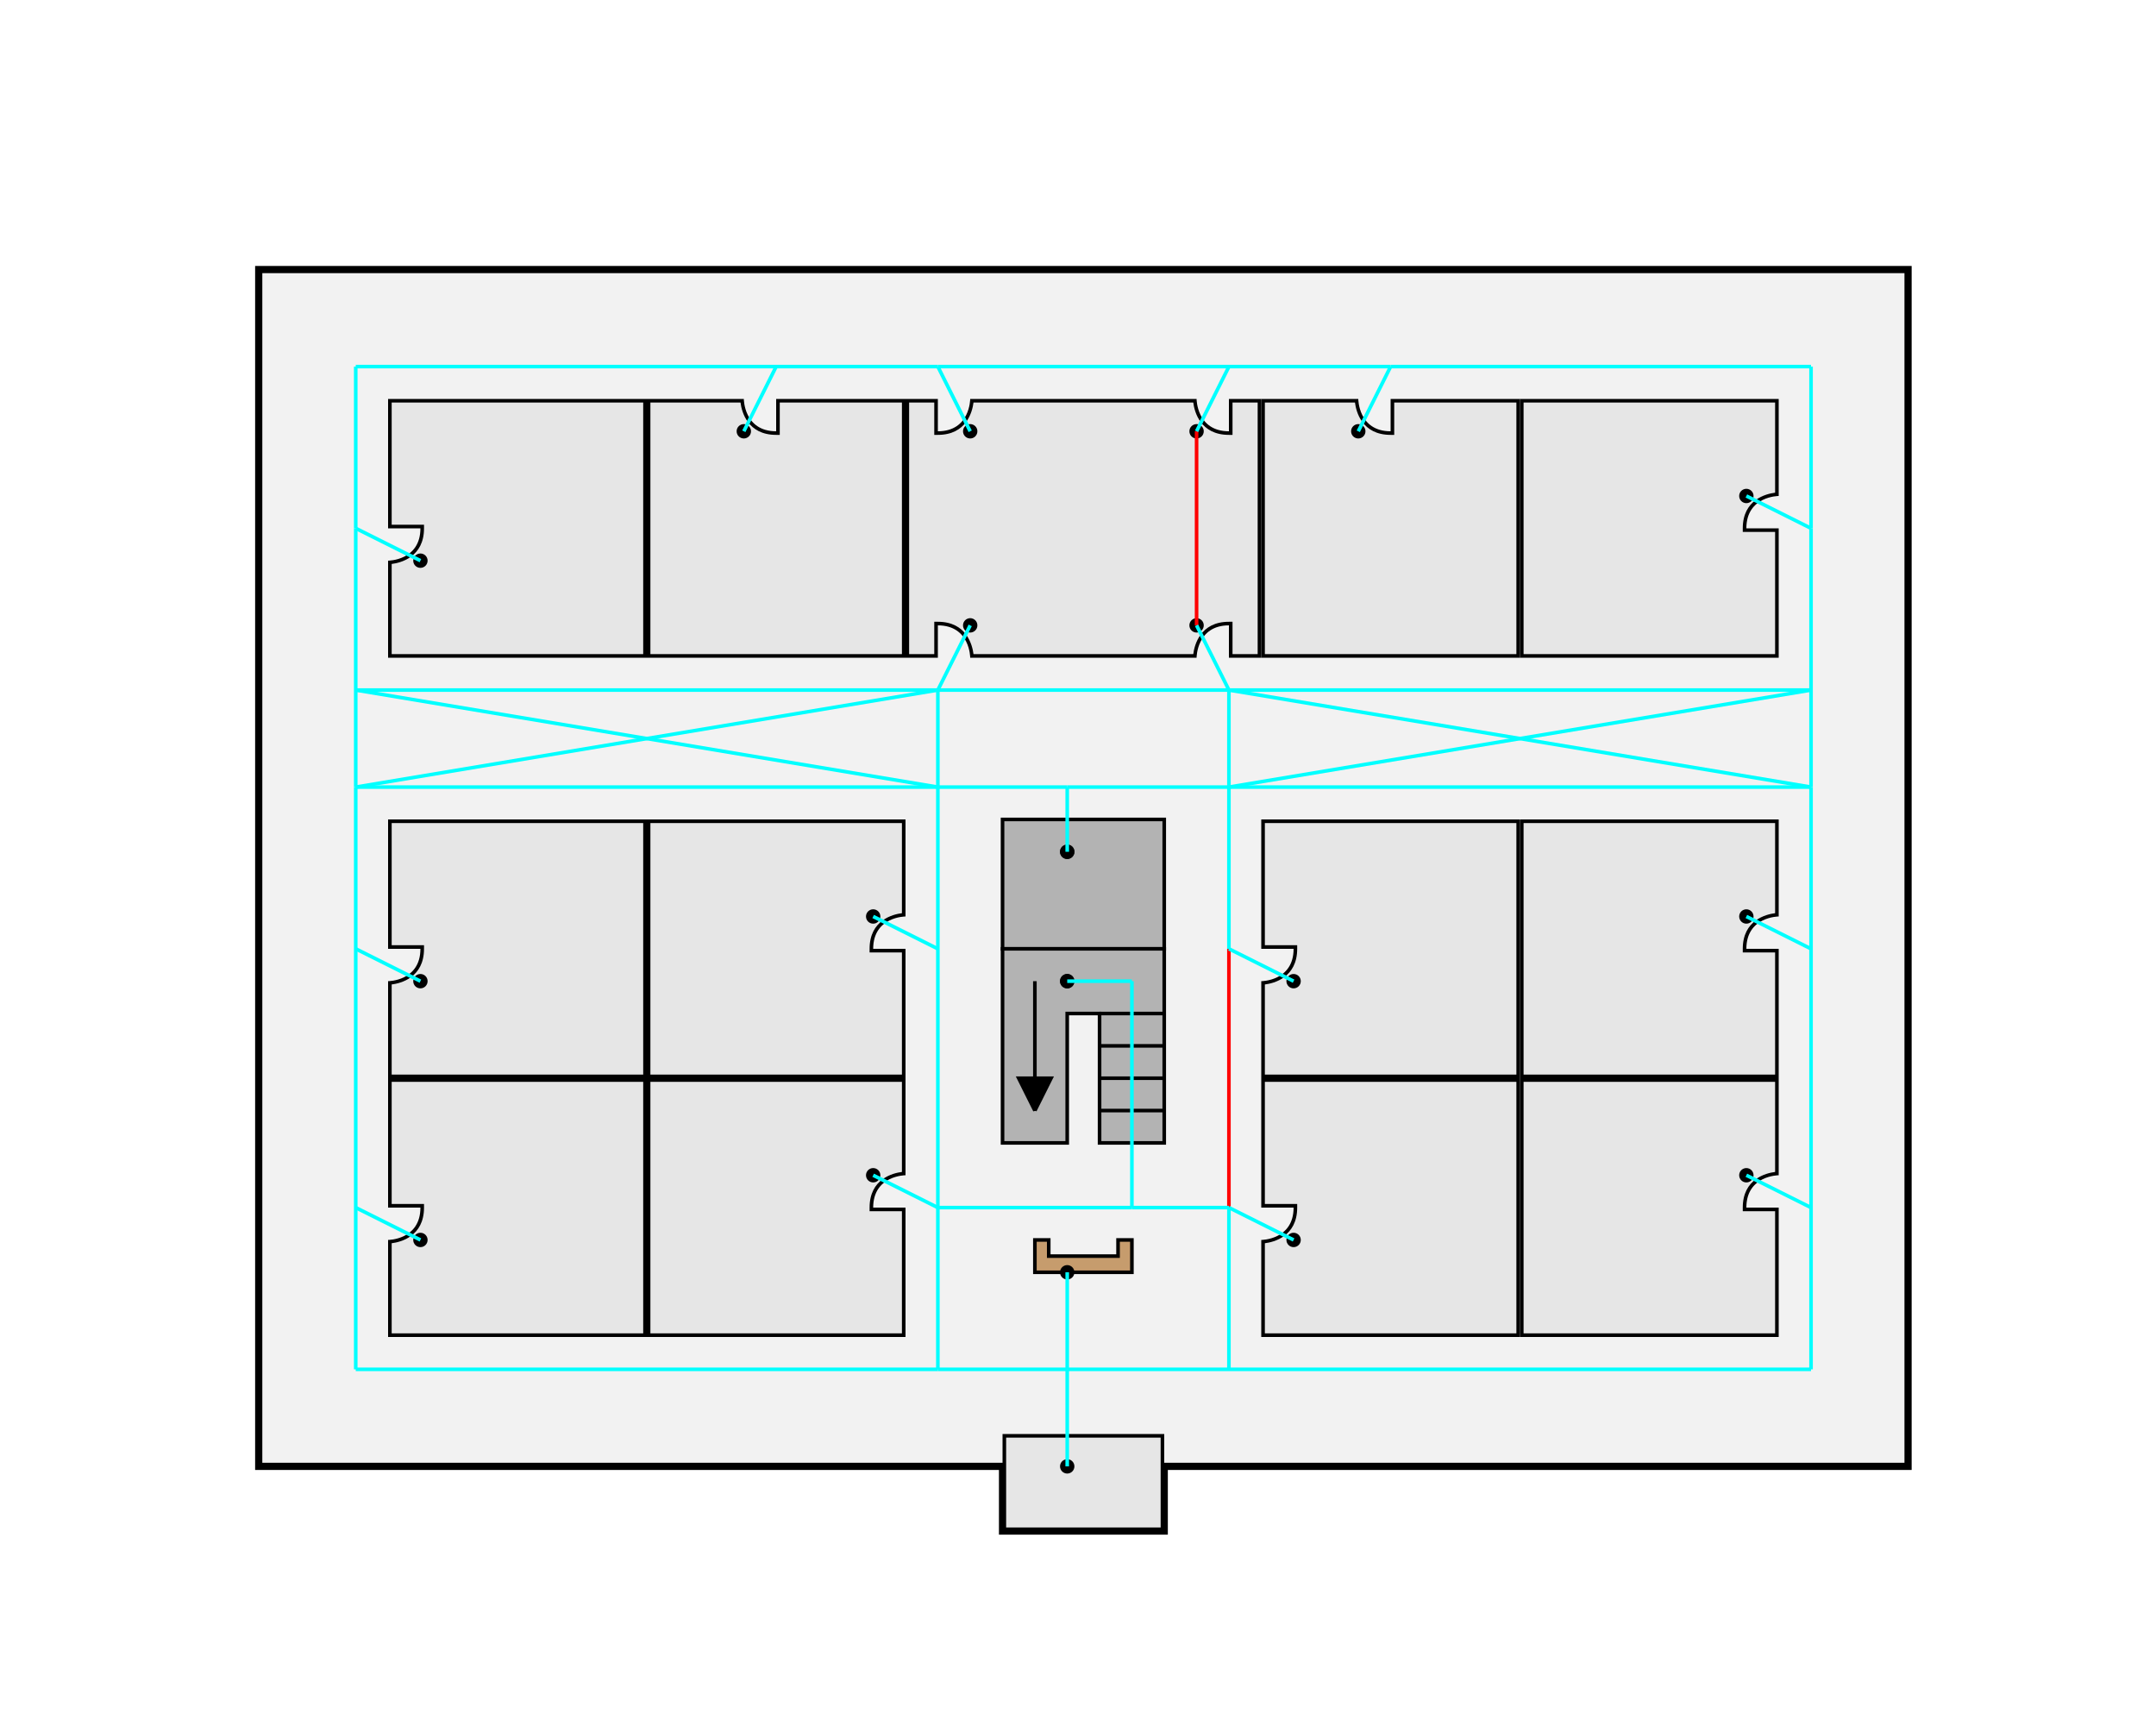
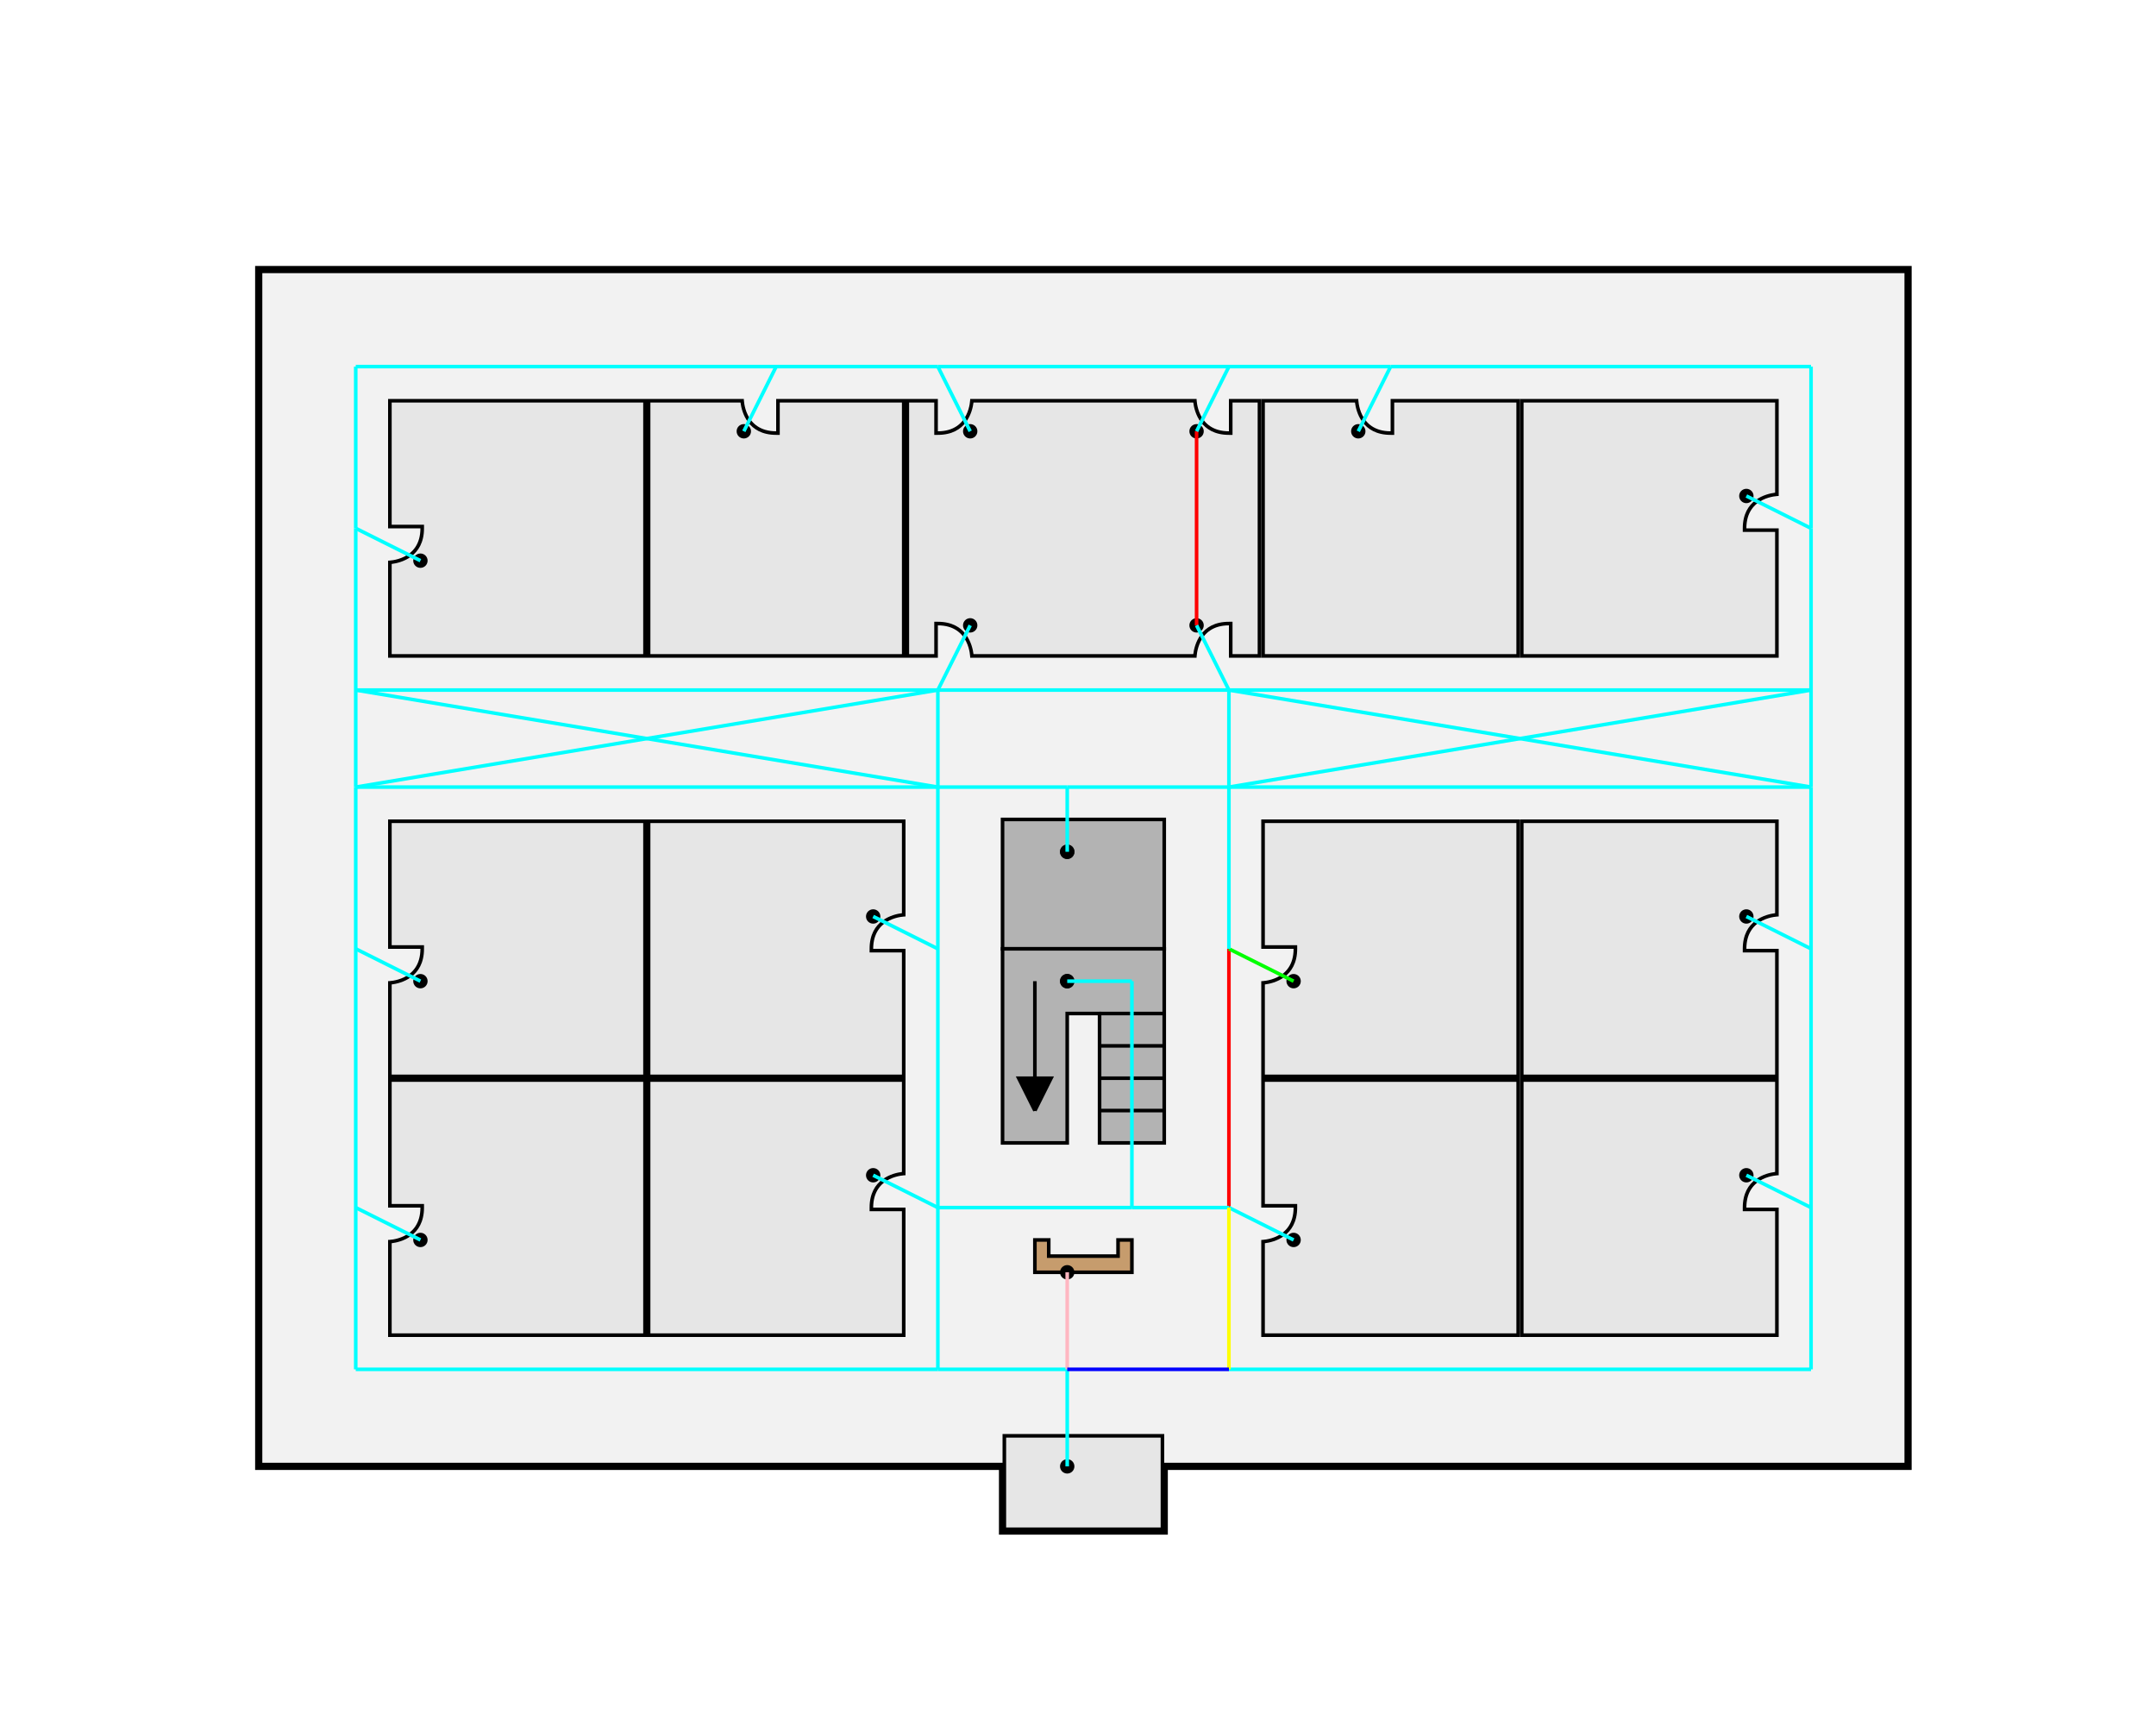
<svg xmlns="http://www.w3.org/2000/svg" xmlns:xlink="http://www.w3.org/1999/xlink" version="1.1" x="0px" y="0px" width="600px" height="480px" viewBox="0 0 600 480" enable-background="new 0 0 600 480" xml:space="preserve">
  <g id="Base">
    <polygon id="Circulation" fill="#F2F2F2" stroke="#000000" stroke-width="2" points="72,75 531,75 531,408 324,408 324,426    279,426 279,408 72,408  " />
    <rect id="Elevator" x="279" y="228" fill="#B3B3B3" stroke="#000000" width="45" height="36" />
    <polygon id="Reception" fill="#C69C6D" stroke="#000000" points="288,345 291.857,345 291.857,349.5 311.143,349.5 311.143,345    315,345 315,354 288,354  " />
    <g id="Stairs_1_">
      <polygon id="Stairs" fill="#B3B3B3" stroke="#000000" points="324,318 306,318 306,282 297,282 297,318 279,318 279,264 324,264       " />
      <line fill="none" stroke="#000000" x1="306" y1="309" x2="324" y2="309" />
      <line fill="none" stroke="#000000" x1="306" y1="300" x2="324" y2="300" />
      <line fill="none" stroke="#000000" x1="306" y1="291" x2="324" y2="291" />
      <line fill="none" stroke="#000000" x1="306" y1="282" x2="324" y2="282" />
      <polyline stroke="#000000" points="288,273 288,309 283.5,300 292.5,300 288,309   " />
    </g>
  </g>
  <g id="Rooms">
    <a id="lobby_1_" xlink:href="#">
      <g>
        <rect x="279.5" y="399.5" fill="#E6E6E6" width="44" height="26" />
        <path d="M323,400v25h-43v-25H323 M324,399h-45v27h45V399L324,399z" />
      </g>
    </a>
    <a id="R101" xlink:href="#">
      <g>
        <path fill="#E6E6E6" d="M108.5,371.5v-26.028c1.959-0.17,9-1.346,9-9.472v-0.5h-9v-35h71v71H108.5z" />
        <path d="M179,301v70h-70v-25.081c2.533-0.322,9-1.929,9-9.919v-1h-1h-7.875H109v-34H179 M180,300h-72v36c0,0,0,0,9,0c0,9-9,9-9,9     v27h72V300L180,300z" />
      </g>
    </a>
    <a id="R102" xlink:href="#">
      <g>
        <path fill="#E6E6E6" d="M108.5,299.5v-26.028c1.959-0.17,9-1.346,9-9.472v-0.5h-9v-35h71v71H108.5z" />
        <path d="M179,229v70h-70v-25.081c2.533-0.322,9-1.929,9-9.919v-1h-1h-7.875H109v-34H179 M180,228h-72v36c0,0,0,0,9,0c0,9-9,9-9,9     v27h72V228L180,228z" />
      </g>
    </a>
    <a id="R103" xlink:href="#">
      <g>
        <path fill="#E6E6E6" d="M180.5,299.5v-71h71v26.028c-1.959,0.17-9,1.346-9,9.472v0.5h9v35H180.5z" />
        <path d="M251,229v25.081c-2.533,0.322-9,1.929-9,9.919v1h1h7.875H251v34h-70v-70H251 M252,228h-72v72h72v-36c0,0,0,0-9,0     c0-9,9-9,9-9V228L252,228z" />
      </g>
    </a>
    <a id="R104" xlink:href="#">
      <g>
        <path fill="#E6E6E6" d="M180.5,371.5v-71h71v26.028c-1.959,0.17-9,1.346-9,9.472v0.5h9v35H180.5z" />
        <path d="M251,301v25.081c-2.533,0.322-9,1.929-9,9.919v1h1h7.875H251v34h-70v-70H251 M252,300h-72v72h72v-36c0,0,0,0-9,0     c0-9,9-9,9-9V300L252,300z" />
      </g>
    </a>
    <a id="R111" xlink:href="#">
      <g>
        <path fill="#E6E6E6" d="M351.5,371.5v-26.028c1.959-0.17,9-1.346,9-9.472v-0.5h-9v-35h71v71H351.5z" />
        <path d="M422,301v70h-70v-25.081c2.533-0.322,9-1.929,9-9.919v-1h-1h-7.875H352v-34H422 M423,300h-72v36c0,0,0,0,9,0c0,9-9,9-9,9     v27h72V300L423,300z" />
      </g>
    </a>
    <a id="R112" xlink:href="#">
      <g>
        <path fill="#E6E6E6" d="M351.5,299.5v-26.028c1.959-0.17,9-1.346,9-9.472v-0.5h-9v-35h71v71H351.5z" />
        <path d="M422,229v70h-70v-25.081c2.533-0.322,9-1.929,9-9.919v-1h-1h-7.875H352v-34H422 M423,228h-72v36c0,0,0,0,9,0c0,9-9,9-9,9     v27h72V228L423,228z" />
      </g>
    </a>
    <a id="R113" xlink:href="#">
      <g>
        <path fill="#E6E6E6" d="M423.5,299.5v-71h71v26.028c-1.959,0.17-9,1.346-9,9.472v0.5h9v35H423.5z" />
        <path d="M494,229v25.081c-2.533,0.322-9,1.929-9,9.919v1h1h7.875H494v34h-70v-70H494 M495,228h-72v72h72v-36c0,0,0,0-9,0     c0-9,9-9,9-9V228L495,228z" />
      </g>
    </a>
    <a id="R114" xlink:href="#">
      <g>
        <path fill="#E6E6E6" d="M423.5,371.5v-71h71v26.028c-1.959,0.17-9,1.346-9,9.472v0.5h9v35H423.5z" />
        <path d="M494,301v25.081c-2.533,0.322-9,1.929-9,9.919v1h1h7.875H494v34h-70v-70H494 M495,300h-72v72h72v-36c0,0,0,0-9,0     c0-9,9-9,9-9V300L495,300z" />
      </g>
    </a>
    <a id="R121" xlink:href="#">
      <g>
        <path fill="#E6E6E6" d="M108.5,182.5v-26.028c1.959-0.169,9-1.346,9-9.472v-0.5h-9v-35h71v71H108.5z" />
        <path d="M179,112v70h-70v-25.081c2.533-0.323,9-1.93,9-9.919v-1h-1h-7.875H109v-34H179 M180,111h-72v36c0,0,0,0,9,0c0,9-9,9-9,9     v27h72V111L180,111z" />
      </g>
    </a>
    <a id="R122" xlink:href="#">
      <g>
        <path fill="#E6E6E6" d="M180.5,182.5v-71h26.028c0.169,1.959,1.346,9,9.472,9h0.5v-9h35v71H180.5z" />
        <path d="M251,112v70h-70v-70h25.081c0.323,2.533,1.93,9,9.919,9h1v-1v-7.875V112H251 M252,111h-36c0,0,0,0,0,9c-9,0-9-9-9-9h-27     v72h72V111L252,111z" />
      </g>
    </a>
    <a id="R123" xlink:href="#">
      <g>
        <path fill="#E6E6E6" d="M342.5,182.5v-9H342c-8.126,0-9.302,7.041-9.472,9h-62.057c-0.169-1.959-1.346-9-9.472-9h-0.5v9h-8v-71h8     v9h0.5c8.125,0,9.302-7.041,9.472-9h62.057c0.17,1.959,1.346,9,9.472,9h0.5v-9h8v71H342.5z" />
        <path d="M350,112v70h-7v-0.125V174v-1h-1c-7.99,0-9.597,6.467-9.919,9h-61.162c-0.323-2.533-1.93-9-9.919-9h-1v1v7.875V182h-7     v-70h7v0.125V120v1h1c7.99,0,9.597-6.467,9.919-9h61.162c0.322,2.533,1.929,9,9.919,9h1v-1v-7.875V112H350 M351,111h-9     c0,0,0,0,0,9c-9,0-9-9-9-9h-63c0,0,0,9-9,9c0-9,0-9,0-9h-9v72h9c0,0,0,0,0-9c9,0,9,9,9,9h63c0,0,0-9,9-9c0,9,0,9,0,9h9V111     L351,111z" />
      </g>
    </a>
    <a id="R124" xlink:href="#">
      <g>
        <path fill="#E6E6E6" d="M351.5,182.5v-71h26.028c0.17,1.959,1.346,9,9.472,9h0.5v-9h35v71H351.5z" />
        <path d="M422,112v70h-70v-70h25.081c0.322,2.533,1.929,9,9.919,9h1v-1v-7.875V112H422 M423,111h-36c0,0,0,0,0,9c-9,0-9-9-9-9h-27     v72h72V111L423,111z" />
      </g>
    </a>
    <a id="R125" xlink:href="#">
      <g>
        <path fill="#E6E6E6" d="M423.5,182.5v-71h71v26.028c-1.959,0.169-9,1.346-9,9.472v0.5h9v35H423.5z" />
        <path d="M494,112v25.081c-2.533,0.323-9,1.93-9,9.919v1h1h7.875H494v34h-70v-70H494 M495,111h-72v72h72v-36c0,0,0,0-9,0     c0-9,9-9,9-9V111L495,111z" />
      </g>
    </a>
  </g>
  <g id="Portals">
    <circle id="Elev.1.floor2" cx="297" cy="237" r="2" />
    <circle id="Stair.1.floor2" cx="297" cy="273" r="2" data-accessible-route="false" />
    <circle id="Elev.1.floor3" cx="297" cy="237" r="2" />
    <circle id="Stair.1.floor3" cx="297" cy="273" r="2" data-accessible-route="false" />
  </g>
  <g id="Points">
    <circle data-destination="" id="lobby" cx="297" cy="408" r="2" />
    <circle data-destination="" id="R121_1_" cx="117" cy="156" r="2" />
    <circle data-destination="" id="R122_1_" cx="207" cy="120" r="2" />
    <circle data-destination="" id="R123_4_" cx="270" cy="120" r="2" />
    <circle data-destination="" id="R123_3_" cx="270" cy="174" r="2" />
    <circle data-destination="" id="R123_2_" cx="333" cy="120" r="2" />
    <circle data-destination="" id="R123_1_" cx="333" cy="174" r="2" />
    <circle data-destination="" id="R104_1_" cx="243" cy="327" r="2" />
    <circle data-destination="" id="R103_1_" cx="243" cy="255" r="2" />
    <circle data-destination="" id="R112_1_" cx="360" cy="273" r="2" />
    <circle data-destination="" id="R111_1_" cx="360" cy="345" r="2" />
    <circle data-destination="" id="R102_1_" cx="117" cy="273" r="2" />
    <circle data-destination="" id="R101_1_" cx="117" cy="345" r="2" />
    <circle data-destination="" id="R113_1_" cx="486" cy="255" r="2" />
    <circle data-destination="" id="R114_1_" cx="486" cy="327" r="2" />
    <circle data-destination="" id="R125_1_" cx="486" cy="138" r="2" />
    <circle data-destination="" id="R124_1_" cx="378" cy="120" r="2" />
    <circle data-destination="" id="lcd.1" cx="297" cy="354" r="2" />
  </g>
  <g id="Paths">
    <line fill="none" stroke="#00FFFF" x1="297" y1="273" x2="315" y2="273" />
-     <line data-accessible-route="false" fill="none" stroke="#FF0000" x1="342" y1="264" x2="342" y2="336" />
+     <line data-checkpoint="true" data-accessible-route="false" fill="none" stroke="#FF0000" x1="342" y1="264" x2="342" y2="336" />
    <line fill="none" stroke="#00FFFF" x1="261" y1="336" x2="261" y2="264" />
    <line fill="none" stroke="#00FFFF" x1="261" y1="264" x2="243" y2="255" />
    <line fill="none" stroke="#00FFFF" x1="297" y1="408" x2="297" y2="381" />
    <line fill="none" stroke="#00FFFF" x1="297" y1="381" x2="261" y2="381" />
    <line fill="none" stroke="#00FFFF" x1="99" y1="336" x2="99" y2="381" />
    <line fill="none" stroke="#00FFFF" x1="99" y1="381" x2="261" y2="381" />
    <line fill="none" stroke="#00FFFF" x1="261" y1="381" x2="261" y2="336" />
-     <line fill="none" stroke="#00FFFF" x1="297" y1="354" x2="297" y2="381" />
+     <line fill="none" stroke="#FFB6C1" x1="297" y1="354" x2="297" y2="381" />
    <line data-accessible-route="false" fill="none" stroke="#FF0000" x1="333" y1="174" x2="333" y2="120" />
    <line fill="none" stroke="#00FFFF" x1="333" y1="120" x2="342" y2="102" />
    <line fill="none" stroke="#00FFFF" x1="261" y1="336" x2="243" y2="327" />
    <line fill="none" stroke="#00FFFF" x1="342" y1="336" x2="360" y2="345" />
-     <line fill="none" stroke="#00FFFF" x1="342" y1="264" x2="360" y2="273" />
+     <line fill="none" stroke="#00FF00" x1="342" y1="264" x2="360" y2="273" />
    <line fill="none" stroke="#00FFFF" x1="342" y1="192" x2="261" y2="192" />
    <line fill="none" stroke="#00FFFF" x1="261" y1="192" x2="270" y2="174" />
    <line fill="none" stroke="#00FFFF" x1="342" y1="192" x2="333" y2="174" />
    <line fill="none" stroke="#00FFFF" x1="297" y1="237" x2="297" y2="219" />
    <line fill="none" stroke="#00FFFF" x1="297" y1="219" x2="261" y2="219" />
    <line fill="none" stroke="#00FFFF" x1="261" y1="219" x2="261" y2="264" />
    <line fill="none" stroke="#00FFFF" x1="297" y1="219" x2="342" y2="219" />
    <line fill="none" stroke="#00FFFF" x1="342" y1="219" x2="342" y2="264" />
    <line fill="none" stroke="#00FFFF" x1="342" y1="336" x2="315" y2="336" />
    <line fill="none" stroke="#00FFFF" x1="261" y1="336" x2="315" y2="336" />
    <line fill="none" stroke="#00FFFF" x1="315" y1="273" x2="315" y2="336" />
    <line fill="none" stroke="#00FFFF" x1="261" y1="192" x2="261" y2="219" />
    <line fill="none" stroke="#00FFFF" x1="342" y1="192" x2="342" y2="219" />
    <line fill="none" stroke="#00FFFF" x1="99" y1="264" x2="99" y2="336" />
    <line fill="none" stroke="#00FFFF" x1="99" y1="336" x2="117" y2="345" />
    <line fill="none" stroke="#00FFFF" x1="99" y1="264" x2="117" y2="273" />
    <line fill="none" stroke="#00FFFF" x1="99" y1="147" x2="99" y2="192" />
    <line fill="none" stroke="#00FFFF" x1="99" y1="147" x2="117" y2="156" />
    <line fill="none" stroke="#00FFFF" x1="99" y1="192" x2="261" y2="219" />
    <line fill="none" stroke="#00FFFF" x1="99" y1="264" x2="99" y2="219" />
    <line fill="none" stroke="#00FFFF" x1="99" y1="219" x2="261" y2="192" />
    <line fill="none" stroke="#00FFFF" x1="99" y1="192" x2="99" y2="219" />
    <line fill="none" stroke="#00FFFF" x1="342" y1="102" x2="261" y2="102" />
    <line fill="none" stroke="#00FFFF" x1="261" y1="102" x2="270" y2="120" />
    <line fill="none" stroke="#00FFFF" x1="261" y1="102" x2="216" y2="102" />
    <line fill="none" stroke="#00FFFF" x1="216" y1="102" x2="207" y2="120" />
    <line fill="none" stroke="#00FFFF" x1="216" y1="102" x2="99" y2="102" />
    <line fill="none" stroke="#00FFFF" x1="99" y1="102" x2="99" y2="147" />
    <line fill="none" stroke="#00FFFF" x1="261" y1="192" x2="99" y2="192" />
    <line fill="none" stroke="#00FFFF" x1="99" y1="219" x2="261" y2="219" />
    <line fill="none" stroke="#00FFFF" x1="342" y1="102" x2="387" y2="102" />
    <line fill="none" stroke="#00FFFF" x1="387" y1="102" x2="378" y2="120" />
    <line fill="none" stroke="#00FFFF" x1="387" y1="102" x2="504" y2="102" />
    <line fill="none" stroke="#00FFFF" x1="504" y1="102" x2="504" y2="147" />
    <line fill="none" stroke="#00FFFF" x1="504" y1="147" x2="486" y2="138" />
    <line fill="none" stroke="#00FFFF" x1="504" y1="147" x2="504" y2="192" />
    <line fill="none" stroke="#00FFFF" x1="504" y1="192" x2="342" y2="192" />
    <line fill="none" stroke="#00FFFF" x1="342" y1="219" x2="504" y2="219" />
    <line fill="none" stroke="#00FFFF" x1="504" y1="219" x2="504" y2="192" />
    <line fill="none" stroke="#00FFFF" x1="504" y1="219" x2="342" y2="192" />
    <line fill="none" stroke="#00FFFF" x1="342" y1="219" x2="504" y2="192" />
    <line fill="none" stroke="#00FFFF" x1="504" y1="219" x2="504" y2="264" />
    <line fill="none" stroke="#00FFFF" x1="504" y1="264" x2="486" y2="255" />
    <line fill="none" stroke="#00FFFF" x1="504" y1="264" x2="504" y2="336" />
    <line fill="none" stroke="#00FFFF" x1="504" y1="336" x2="486" y2="327" />
    <line fill="none" stroke="#00FFFF" x1="504" y1="336" x2="504" y2="381" />
    <line fill="none" stroke="#00FFFF" x1="504" y1="381" x2="342" y2="381" />
-     <line fill="none" stroke="#00FFFF" x1="342" y1="381" x2="342" y2="336" />
-     <line fill="none" stroke="#00FFFF" x1="342" y1="381" x2="297" y2="381" />
+     <line fill="none" stroke="#FFFF00" x1="342" y1="381" x2="342" y2="336" />
+     <line fill="none" stroke="#0000FF" x1="342" y1="381" x2="297" y2="381" />
  </g>
</svg>
